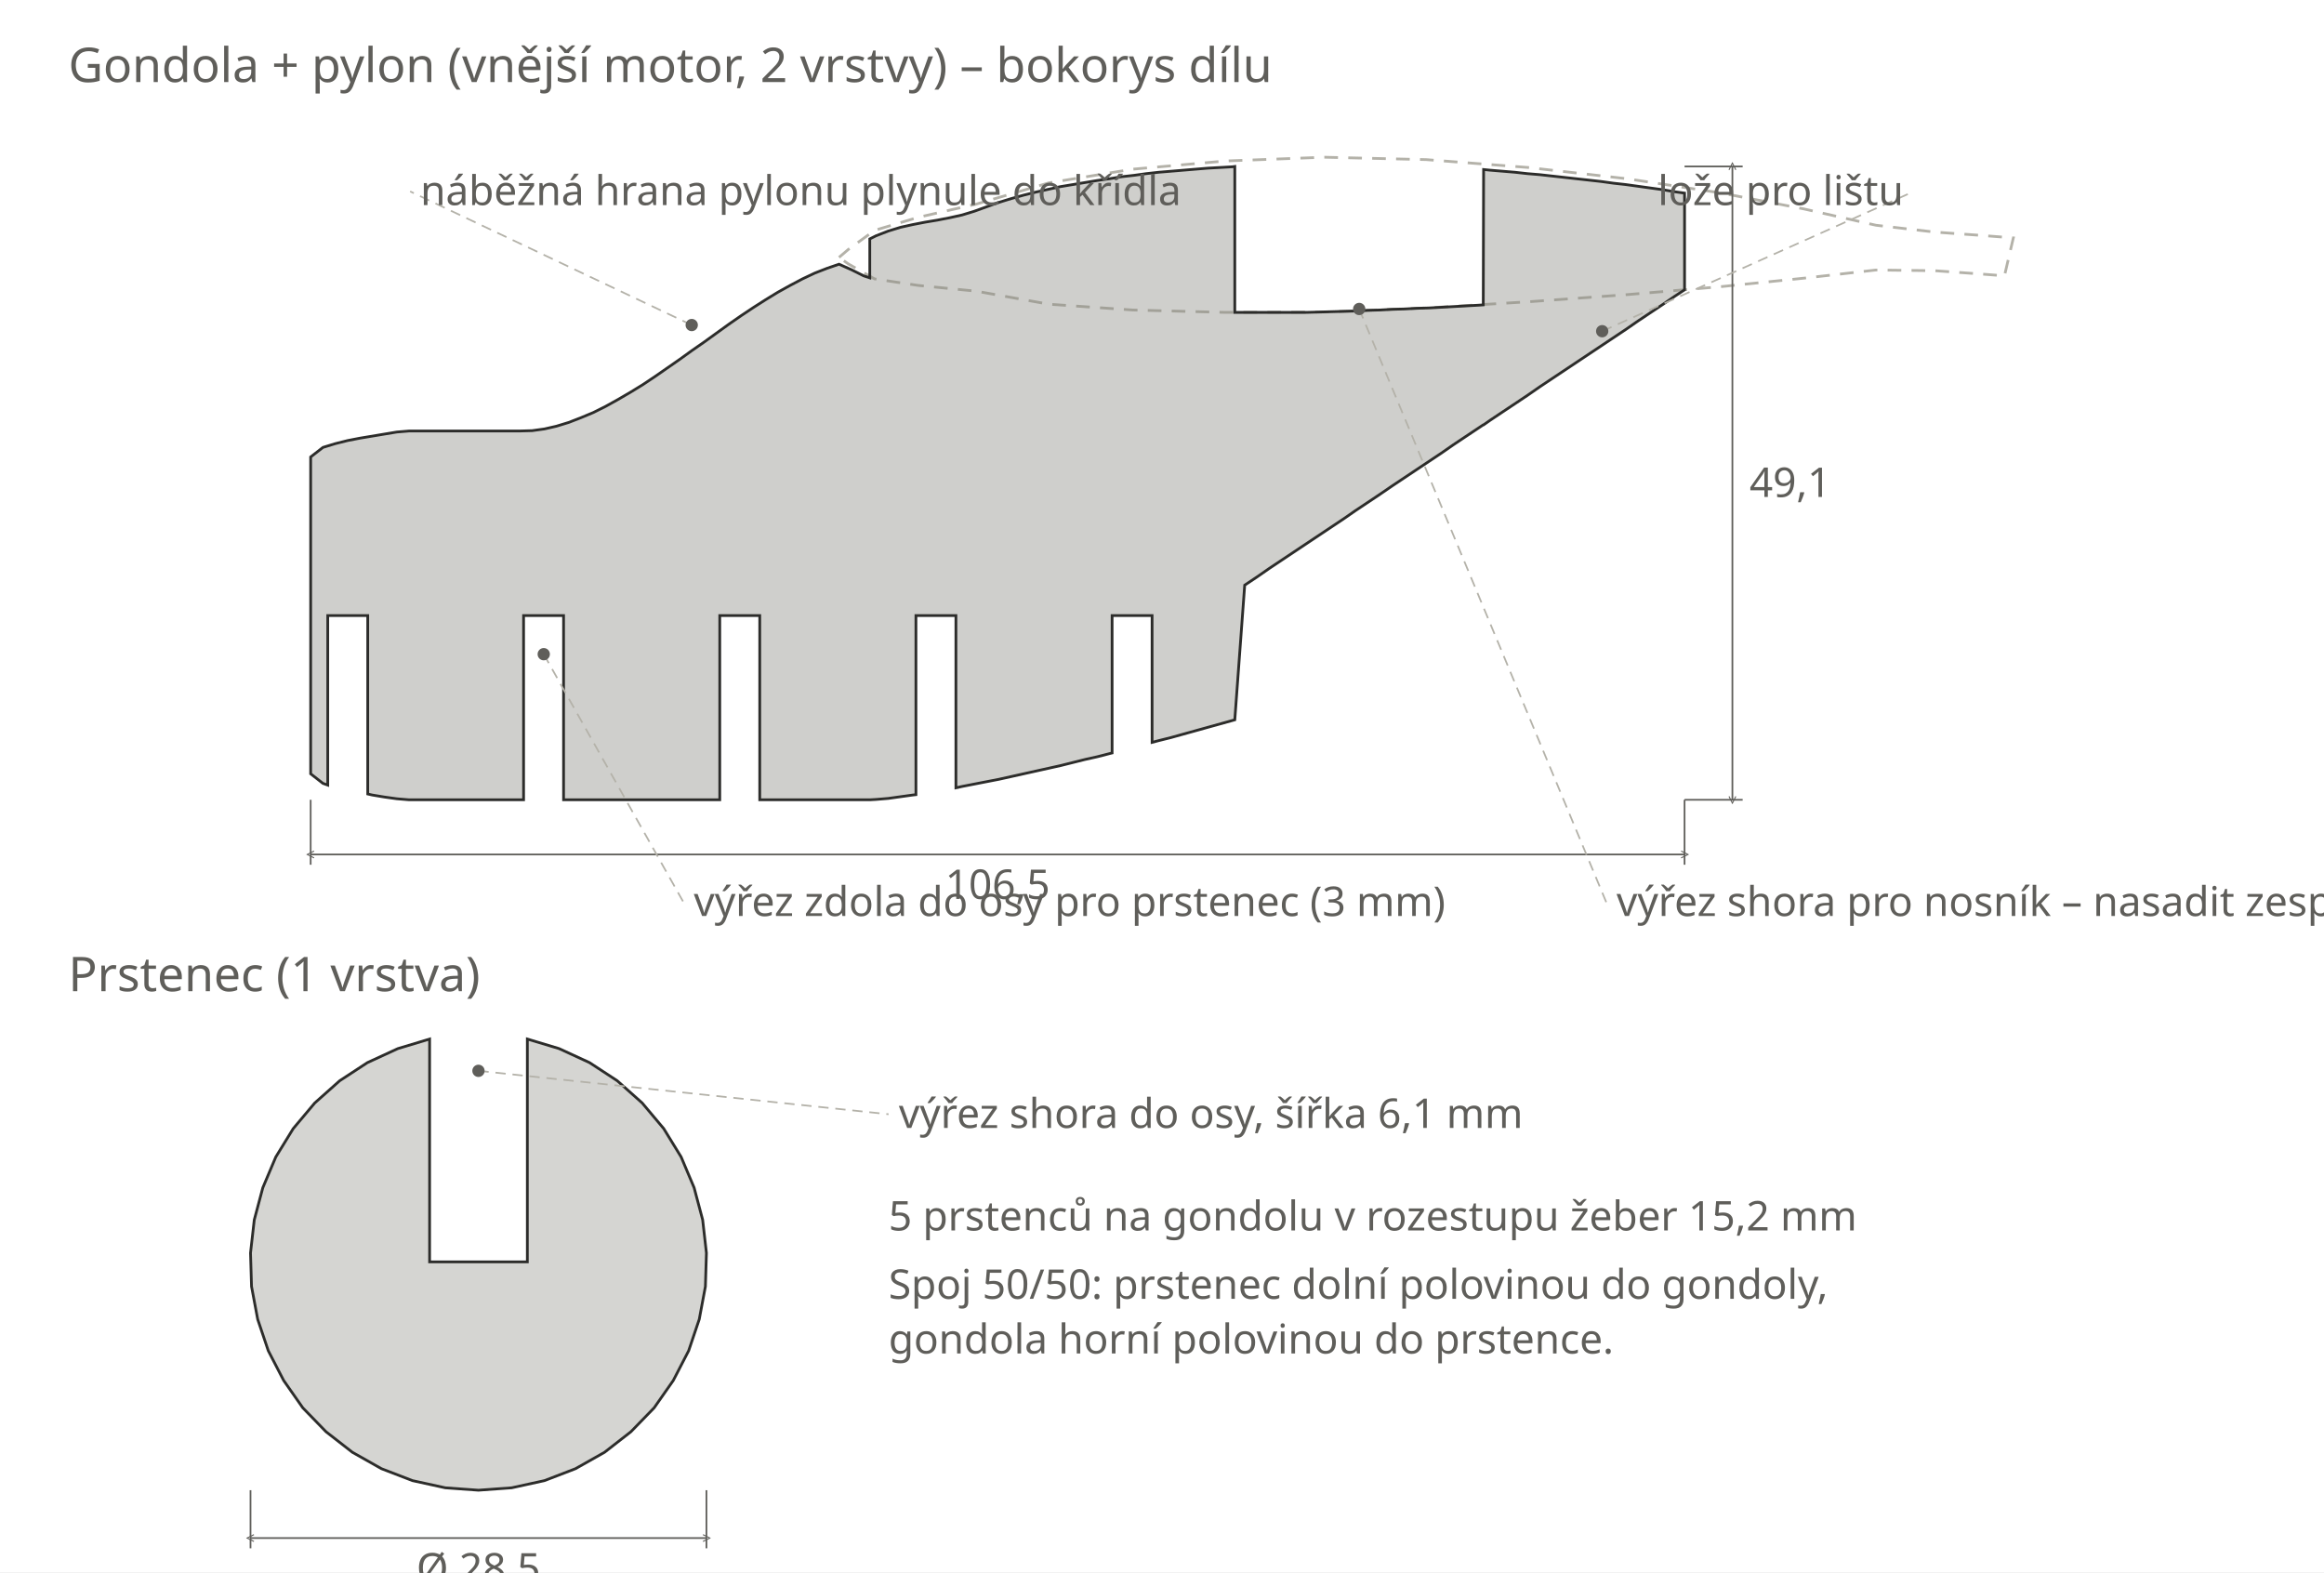
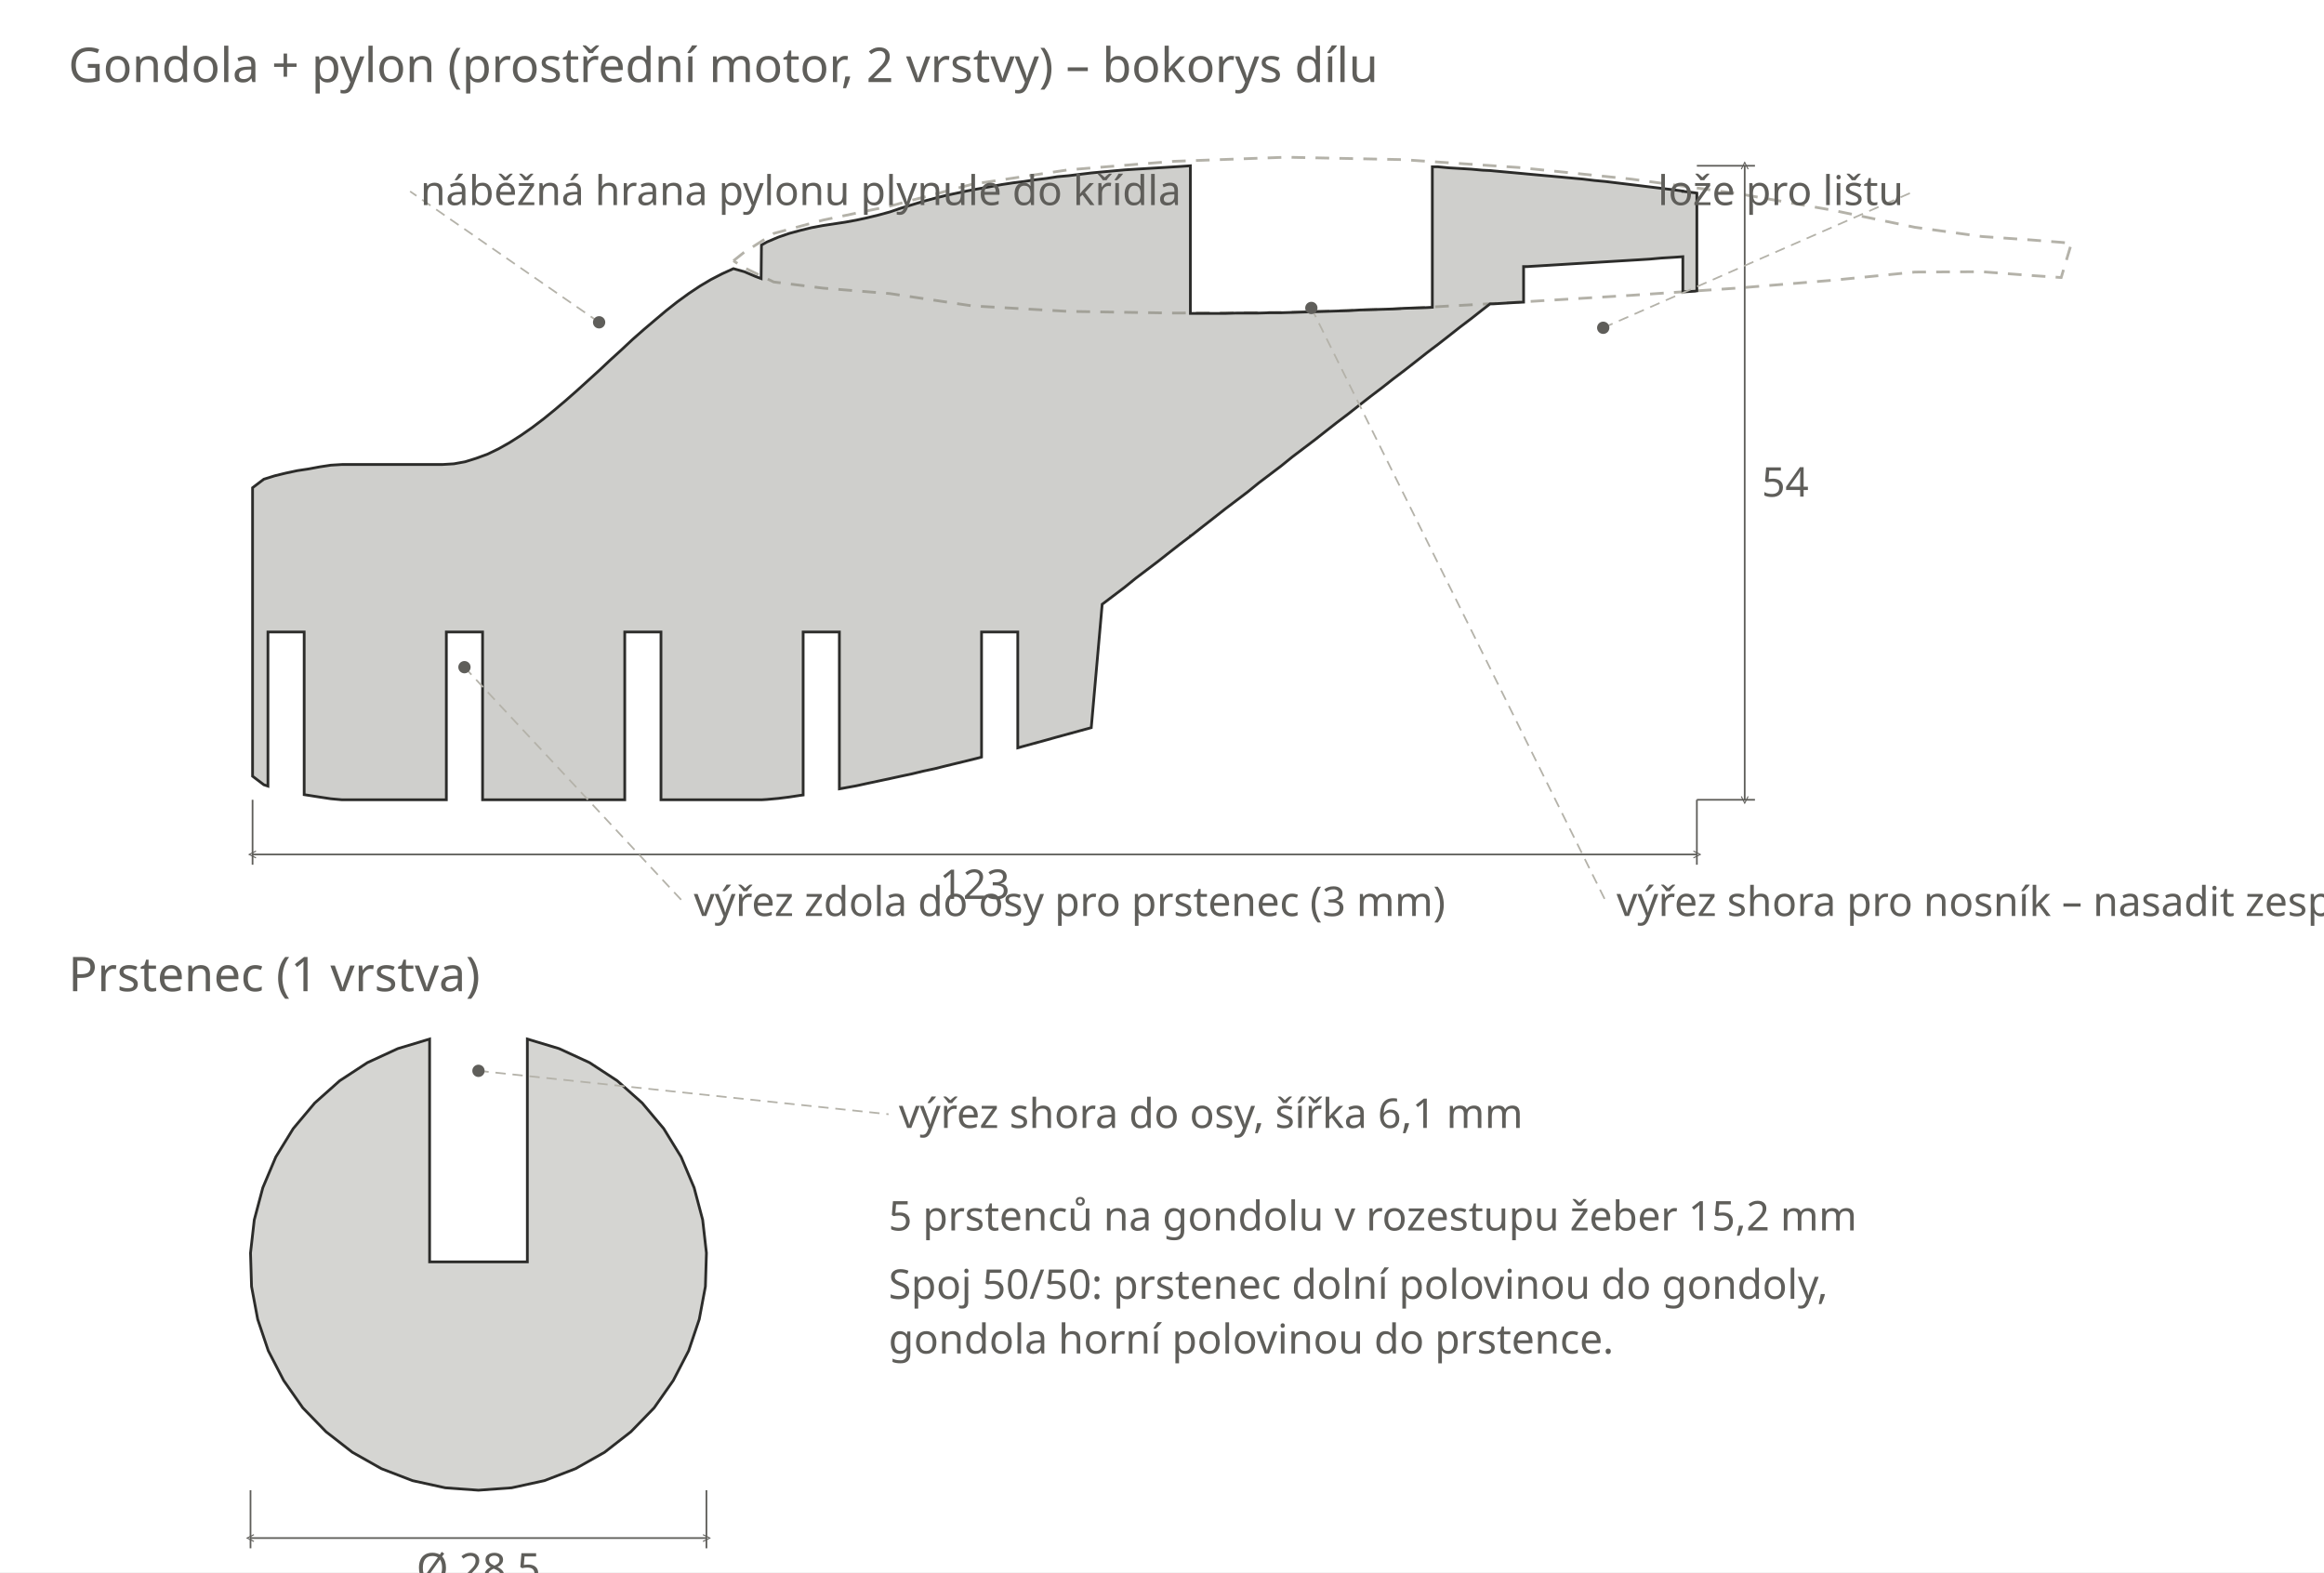
<svg xmlns="http://www.w3.org/2000/svg" width="680" viewBox="0 0 680 460" role="img">
  <defs>
    <marker id="dm" viewBox="0 0 10 10" refX="5" refY="5" markerWidth="5" markerHeight="5" orient="auto-start-reverse">
      <path d="M1 1L9 5L1 9" fill="none" stroke="#5f5e5a" stroke-width="1.2" />
    </marker>
  </defs>
  <rect width="680" height="460" fill="#fff" />
-   <text x="20.0" y="24.0" text-anchor="start" font-family="sans-serif" font-size="14" fill="#5f5e5a">Gondola + pylon (vnější motor, 2 vrstvy) – bokorys dílu</text>
-   <polyline points="245.5,75.3 248.2,73.0 255.9,67.4 268.6,63.6 285.7,59.7 306.9,53.5 331.4,49.5 358.6,47.1 387.5,46.0 417.3,46.7 447.1,49.0 476.1,52.3 503.2,56.4 527.7,61.1 548.9,65.9 566.1,67.9 578.7,68.8 586.5,69.4 589.1,69.6 586.5,80.7 578.7,80.1 566.1,79.2 548.9,79.0 527.7,81.4 503.2,83.9 476.1,86.2 447.1,88.3 417.3,90.1 387.5,91.3 358.6,91.4 331.4,90.7 306.9,89.0 285.7,85.2 268.6,83.5 255.9,81.6 248.2,77.2 245.5,75.3" fill="none" stroke="#b4b2a9" stroke-width="0.8" stroke-dasharray="4 3" />
-   <polygon points="90.9,133.7 94.5,130.9 98.1,129.8 101.7,128.9 105.3,128.2 108.9,127.6 112.5,127.0 116.1,126.4 119.7,126.1 123.3,126.1 126.9,126.1 130.5,126.1 134.1,126.1 137.7,126.1 141.3,126.1 144.9,126.1 148.5,126.1 152.1,126.1 155.7,126.0 159.3,125.5 162.8,124.7 166.4,123.6 170.0,122.2 173.6,120.7 177.2,118.9 180.8,116.9 184.4,114.8 188.0,112.6 191.6,110.2 195.2,107.7 198.8,105.2 202.4,102.6 206.0,100.1 209.6,97.5 213.2,94.9 216.8,92.4 220.4,90.0 224.0,87.7 227.6,85.5 231.2,83.5 234.8,81.6 238.4,79.9 242.0,78.5 245.5,77.3 249.1,78.9 252.7,80.7 254.5,81.3 254.5,69.9 256.3,69.0 259.9,67.6 263.5,66.5 267.1,65.7 270.7,65.0 274.3,64.4 277.9,63.7 281.5,62.9 285.1,61.8 288.7,60.5 292.3,59.2 295.9,58.1 299.5,57.1 303.1,56.2 306.7,55.4 310.3,54.6 313.9,54.0 317.5,53.4 321.1,52.8 324.6,52.3 328.2,51.7 331.8,51.3 335.4,50.8 339.0,50.4 342.6,50.1 346.2,49.8 349.8,49.5 353.4,49.2 357.0,49.0 360.6,48.8 361.3,48.7 361.3,91.4 364.2,91.4 367.8,91.4 371.4,91.4 375.0,91.4 378.6,91.4 382.2,91.4 385.8,91.3 389.4,91.2 393.0,91.1 396.6,91.0 400.2,90.8 403.8,90.7 407.3,90.5 410.9,90.4 414.5,90.2 418.1,90.1 421.7,89.9 425.3,89.7 428.9,89.5 432.5,89.3 434.0,89.2 434.1,49.6 436.1,49.8 439.7,50.1 443.3,50.4 446.9,50.8 450.5,51.1 454.1,51.5 457.7,51.9 461.3,52.3 464.9,52.7 468.5,53.1 472.1,53.6 475.7,54.0 479.3,54.5 482.9,55.0 486.5,55.5 490.0,56.1 492.9,56.5 492.9,56.5 492.9,84.8 492.9,84.8 490.0,86.7 486.5,89.1 482.9,91.5 479.3,93.9 475.7,96.4 472.1,98.8 468.5,101.2 464.9,103.6 461.3,106.0 457.7,108.4 454.1,110.8 450.5,113.2 446.9,115.7 443.3,118.1 439.7,120.5 436.1,122.9 434.1,124.3 434.0,124.3 432.5,125.3 428.9,127.7 425.3,130.1 421.7,132.6 418.1,135.0 414.5,137.4 410.9,139.8 407.3,142.2 403.8,144.6 400.2,147.0 396.6,149.4 393.0,151.9 389.4,154.3 385.8,156.7 382.2,159.1 378.6,161.5 375.0,163.9 371.4,166.3 367.8,168.8 364.2,171.2 361.3,210.6 361.3,210.6 360.6,210.8 357.0,211.8 353.4,212.8 349.8,213.8 346.2,214.8 342.6,215.8 339.0,216.7 337.1,217.2 337.1,180.1 325.4,180.1 325.4,220.3 324.6,220.5 321.1,221.4 317.5,222.2 313.9,223.1 310.3,224.0 306.7,224.8 303.1,225.6 299.5,226.4 295.9,227.2 292.3,228.0 288.7,228.7 285.1,229.4 281.5,230.1 279.7,230.5 279.7,180.1 268.0,180.1 268.0,232.5 267.1,232.6 263.5,233.1 259.9,233.6 256.3,233.9 254.5,234.0 254.5,234.0 252.7,234.0 249.1,234.0 245.5,234.0 242.0,234.0 238.4,234.0 234.8,234.0 231.2,234.0 227.6,234.0 224.0,234.0 222.3,234.0 222.3,180.1 210.6,180.1 210.6,234.0 209.6,234.0 206.0,234.0 202.4,234.0 198.8,234.0 195.2,234.0 191.6,234.0 188.0,234.0 184.4,234.0 180.8,234.0 177.2,234.0 173.6,234.0 170.0,234.0 166.4,234.0 164.9,234.0 164.9,180.1 153.2,180.1 153.2,234.0 152.1,234.0 148.5,234.0 144.9,234.0 141.3,234.0 137.7,234.0 134.1,234.0 130.5,234.0 126.9,234.0 123.3,234.0 119.7,234.0 116.1,233.7 112.5,233.2 108.9,232.6 107.6,232.3 107.6,180.1 95.9,180.1 95.9,229.7 94.5,229.2 90.9,226.4" fill="#888780" fill-opacity="0.4" stroke="#2c2c2a" stroke-width="0.8" />
-   <line x1="90.9" y1="234.0" x2="90.9" y2="253.0" stroke="#5f5e5a" stroke-width="0.5" />
-   <line x1="492.9" y1="234.0" x2="492.9" y2="253.0" stroke="#5f5e5a" stroke-width="0.5" />
-   <line x1="90.9" y1="250.0" x2="492.9" y2="250.0" stroke="#5f5e5a" stroke-width="0.5" marker-start="url(#dm)" marker-end="url(#dm)" />
-   <text x="291.9" y="263.0" text-anchor="middle" font-family="sans-serif" font-size="12" fill="#5f5e5a">106,5</text>
-   <line x1="492.9" y1="234.0" x2="509.9" y2="234.0" stroke="#5f5e5a" stroke-width="0.5" />
-   <line x1="492.9" y1="48.7" x2="509.9" y2="48.7" stroke="#5f5e5a" stroke-width="0.5" />
-   <line x1="506.9" y1="234.0" x2="506.9" y2="48.7" stroke="#5f5e5a" stroke-width="0.5" marker-start="url(#dm)" marker-end="url(#dm)" />
-   <text x="511.9" y="145.4" text-anchor="start" font-family="sans-serif" font-size="12" fill="#5f5e5a">49,1</text>
-   <line x1="159.1" y1="191.4" x2="200" y2="264" stroke="#b4b2a9" stroke-width="0.5" stroke-dasharray="3 2" />
-   <circle cx="159.1" cy="191.4" r="1.8" fill="#5f5e5a" />
+   <text x="20.0" y="24.0" text-anchor="start" font-family="sans-serif" font-size="14" fill="#5f5e5a">Gondola + pylon (prostřední motor, 2 vrstvy) – bokorys dílu</text>
+   <polyline points="214.6,76.3 217.5,74.0 226.4,68.3 240.8,64.4 260.4,60.3 284.5,53.9 312.5,49.7 343.4,47.2 376.3,46.0 410.3,46.7 444.3,49.0 477.3,52.4 508.2,56.6 536.2,61.5 560.3,66.5 579.9,69.2 594.3,70.2 603.1,70.9 606.1,71.2 603.1,81.2 594.3,80.6 579.9,79.5 560.3,79.6 536.2,82.0 508.2,84.3 477.3,86.4 444.3,88.4 410.3,90.3 376.3,91.4 343.4,91.6 312.5,91.1 284.5,89.5 260.4,85.9 240.8,84.3 226.4,82.5 217.5,78.2 214.6,76.3" fill="none" stroke="#b4b2a9" stroke-width="0.8" stroke-dasharray="4 3" />
+   <polygon points="73.9,142.7 77.2,140.2 80.4,139.2 83.7,138.4 87.0,137.7 90.3,137.2 93.5,136.6 96.8,136.1 100.1,135.9 103.3,135.9 106.6,135.9 109.9,135.9 113.2,135.9 116.4,135.9 119.7,135.9 123.0,135.9 126.2,135.9 129.5,135.9 132.8,135.7 136.1,135.1 139.3,134.1 142.6,132.9 145.9,131.3 149.1,129.5 152.4,127.4 155.7,125.1 159.0,122.6 162.2,120.0 165.5,117.2 168.8,114.3 172.0,111.4 175.3,108.4 178.6,105.3 181.9,102.3 185.1,99.3 188.4,96.4 191.7,93.6 194.9,90.9 198.2,88.3 201.5,85.9 204.8,83.7 208.0,81.8 211.3,80.1 214.6,78.6 217.8,79.5 221.1,80.9 222.7,81.5 222.8,71.7 224.4,70.8 227.7,69.4 230.9,68.3 234.2,67.4 237.5,66.6 240.7,66.0 244.0,65.5 247.3,65.0 250.6,64.4 253.8,63.7 257.1,62.9 260.4,62.0 263.6,60.9 266.9,59.9 270.2,58.9 273.5,58.0 276.7,57.2 280.0,56.5 283.3,55.8 286.5,55.2 289.8,54.6 293.1,54.0 296.4,53.5 299.6,53.1 302.9,52.6 306.2,52.2 309.4,51.7 312.7,51.4 316.0,51.0 319.3,50.6 322.5,50.3 325.8,50.0 329.1,49.7 332.3,49.5 335.6,49.3 338.9,49.1 342.2,48.9 345.4,48.7 348.3,48.5 348.3,91.7 348.7,91.7 352.0,91.7 355.2,91.7 358.5,91.7 361.8,91.6 365.1,91.6 368.3,91.6 371.6,91.5 374.9,91.5 378.1,91.4 381.4,91.3 384.7,91.2 388.0,91.1 391.2,91.0 394.5,90.9 397.8,90.7 401.0,90.6 404.3,90.5 407.6,90.4 410.9,90.2 414.1,90.1 417.4,90.0 419.1,89.9 419.1,48.8 420.7,48.8 423.9,49.1 427.2,49.3 430.5,49.5 433.8,49.8 436.0,49.9 436.0,49.9 437.0,50.0 440.3,50.3 443.6,50.6 445.8,50.8 445.8,50.8 446.8,50.9 450.1,51.2 453.4,51.5 456.7,51.8 459.9,52.1 463.2,52.4 466.5,52.8 469.7,53.1 473.0,53.5 476.3,53.9 479.6,54.3 482.8,54.7 486.1,55.1 489.4,55.5 492.4,55.9 492.4,56.0 492.6,56.0 495.9,56.4 496.5,56.5 496.5,85.1 495.9,85.2 492.6,85.4 492.4,85.4 492.4,75.1 489.4,75.3 486.1,75.5 482.8,75.8 479.6,76.0 476.3,76.2 473.0,76.4 469.7,76.6 466.5,76.8 463.2,77.0 459.9,77.2 456.7,77.4 453.4,77.6 450.1,77.8 446.8,78.0 445.8,78.0 445.8,88.4 443.6,88.5 440.3,88.7 437.0,88.9 436.0,88.9 436.0,88.9 433.8,90.6 430.5,93.2 427.2,95.7 423.9,98.3 420.7,100.8 419.1,102.0 419.1,102.0 417.4,103.3 414.1,105.9 410.9,108.4 407.6,110.9 404.3,113.5 401.0,116.0 397.8,118.5 394.5,121.1 391.2,123.6 388.0,126.1 384.7,128.7 381.4,131.2 378.1,133.7 374.9,136.3 371.6,138.8 368.3,141.3 365.1,143.9 361.8,146.4 358.5,148.9 355.2,151.5 352.0,154.0 348.7,156.6 348.3,156.8 348.3,156.9 345.4,159.1 342.2,161.6 338.9,164.2 335.6,166.7 332.3,169.2 329.1,171.8 325.8,174.3 322.5,176.8 319.3,212.9 316.0,213.8 312.7,214.7 309.4,215.6 306.2,216.5 302.9,217.4 299.6,218.3 297.8,218.8 297.8,184.9 287.2,184.9 287.2,221.5 286.5,221.7 283.3,222.5 280.0,223.3 276.7,224.1 273.5,224.9 270.2,225.6 266.9,226.4 263.6,227.1 260.4,227.8 257.1,228.5 253.8,229.2 250.6,229.9 247.3,230.5 245.6,230.8 245.6,184.9 235.0,184.9 235.0,232.6 234.2,232.7 230.9,233.2 227.7,233.6 224.4,233.9 222.8,234.0 222.7,234.0 221.1,234.0 217.8,234.0 214.6,234.0 211.3,234.0 208.0,234.0 204.8,234.0 201.5,234.0 198.2,234.0 194.9,234.0 193.4,234.0 193.4,184.9 182.8,184.9 182.8,234.0 181.9,234.0 178.6,234.0 175.3,234.0 172.0,234.0 168.8,234.0 165.5,234.0 162.2,234.0 159.0,234.0 155.7,234.0 152.4,234.0 149.1,234.0 145.9,234.0 142.6,234.0 141.2,234.0 141.2,184.9 130.6,184.9 130.6,234.0 129.5,234.0 126.2,234.0 123.0,234.0 119.7,234.0 116.4,234.0 113.2,234.0 109.9,234.0 106.6,234.0 103.3,234.0 100.1,234.0 96.8,233.7 93.5,233.2 90.3,232.7 89.0,232.5 89.0,184.9 78.4,184.9 78.4,230.0 77.2,229.6 73.9,227.1" fill="#888780" fill-opacity="0.4" stroke="#2c2c2a" stroke-width="0.8" />
+   <line x1="73.9" y1="234.0" x2="73.9" y2="253.0" stroke="#5f5e5a" stroke-width="0.5" />
+   <line x1="496.5" y1="234.0" x2="496.5" y2="253.0" stroke="#5f5e5a" stroke-width="0.5" />
+   <line x1="73.9" y1="250.0" x2="496.5" y2="250.0" stroke="#5f5e5a" stroke-width="0.5" marker-start="url(#dm)" marker-end="url(#dm)" />
+   <text x="285.2" y="263.0" text-anchor="middle" font-family="sans-serif" font-size="12" fill="#5f5e5a">123</text>
+   <line x1="496.5" y1="234.0" x2="513.5" y2="234.0" stroke="#5f5e5a" stroke-width="0.5" />
+   <line x1="496.5" y1="48.5" x2="513.5" y2="48.5" stroke="#5f5e5a" stroke-width="0.5" />
+   <line x1="510.5" y1="234.0" x2="510.5" y2="48.5" stroke="#5f5e5a" stroke-width="0.5" marker-start="url(#dm)" marker-end="url(#dm)" />
+   <text x="515.5" y="145.3" text-anchor="start" font-family="sans-serif" font-size="12" fill="#5f5e5a">54</text>
+   <line x1="135.9" y1="195.2" x2="200" y2="264" stroke="#b4b2a9" stroke-width="0.5" stroke-dasharray="3 2" />
+   <circle cx="135.9" cy="195.2" r="1.8" fill="#5f5e5a" />
  <text x="203.0" y="268.0" text-anchor="start" font-family="sans-serif" font-size="12" fill="#5f5e5a">výřez zdola do osy pro prstenec (3 mm)</text>
-   <line x1="397.7" y1="90.4" x2="470" y2="264" stroke="#b4b2a9" stroke-width="0.5" stroke-dasharray="3 2" />
-   <circle cx="397.7" cy="90.4" r="1.8" fill="#5f5e5a" />
+   <line x1="383.7" y1="90.1" x2="470" y2="264" stroke="#b4b2a9" stroke-width="0.5" stroke-dasharray="3 2" />
+   <circle cx="383.7" cy="90.1" r="1.8" fill="#5f5e5a" />
  <text x="473.0" y="268.0" text-anchor="start" font-family="sans-serif" font-size="12" fill="#5f5e5a">výřez shora pro nosník – nasadit zespodu, lepit</text>
-   <line x1="202.4" y1="95.1" x2="120" y2="56" stroke="#b4b2a9" stroke-width="0.5" stroke-dasharray="3 2" />
-   <circle cx="202.4" cy="95.1" r="1.8" fill="#5f5e5a" />
+   <line x1="175.3" y1="94.3" x2="120" y2="56" stroke="#b4b2a9" stroke-width="0.5" stroke-dasharray="3 2" />
+   <circle cx="175.3" cy="94.3" r="1.8" fill="#5f5e5a" />
  <text x="123.0" y="60.0" text-anchor="start" font-family="sans-serif" font-size="12" fill="#5f5e5a">náběžná hrana pylonu plynule do křídla</text>
-   <line x1="468.8" y1="96.9" x2="560" y2="56" stroke="#b4b2a9" stroke-width="0.5" stroke-dasharray="3 2" />
-   <circle cx="468.8" cy="96.9" r="1.8" fill="#5f5e5a" />
+   <line x1="469.1" y1="95.9" x2="560" y2="56" stroke="#b4b2a9" stroke-width="0.5" stroke-dasharray="3 2" />
+   <circle cx="469.1" cy="95.9" r="1.8" fill="#5f5e5a" />
  <text x="557.0" y="60.0" text-anchor="end" font-family="sans-serif" font-size="12" fill="#5f5e5a">lože pro lištu</text>
  <text x="20.0" y="290.0" text-anchor="start" font-family="sans-serif" font-size="14" fill="#5f5e5a">Prstenec (1 vrstva)</text>
  <polygon points="154.3,369.2 154.3,304.0 163.6,306.8 172.5,310.9 180.6,316.2 187.9,322.7 194.2,330.2 199.3,338.5 203.1,347.5 205.6,356.9 206.7,366.6 206.4,376.4 204.6,386.0 201.5,395.2 197.0,403.9 191.4,411.9 184.6,418.9 176.9,424.9 168.4,429.7 159.3,433.2 149.7,435.3 140.0,436.0 130.3,435.3 120.7,433.2 111.6,429.7 103.1,424.9 95.4,418.9 88.6,411.9 83.0,403.9 78.5,395.2 75.4,386.0 73.6,376.4 73.3,366.6 74.4,356.9 76.9,347.5 80.7,338.5 85.8,330.2 92.1,322.7 99.4,316.2 107.5,310.9 116.4,306.8 125.7,304.0 125.7,369.2" fill="#888780" fill-opacity="0.35" stroke="#2c2c2a" stroke-width="0.8" />
  <line x1="73.3" y1="436.0" x2="73.3" y2="453.0" stroke="#5f5e5a" stroke-width="0.5" />
  <line x1="206.7" y1="436.0" x2="206.7" y2="453.0" stroke="#5f5e5a" stroke-width="0.5" />
  <line x1="73.3" y1="450.0" x2="206.7" y2="450.0" stroke="#5f5e5a" stroke-width="0.5" marker-start="url(#dm)" marker-end="url(#dm)" />
  <text x="140.0" y="463.0" text-anchor="middle" font-family="sans-serif" font-size="12" fill="#5f5e5a">Ø 28,5</text>
  <line x1="140.0" y1="313.3" x2="260" y2="326" stroke="#b4b2a9" stroke-width="0.5" stroke-dasharray="3 2" />
  <circle cx="140.0" cy="313.3" r="1.8" fill="#5f5e5a" />
  <text x="263.0" y="330.0" text-anchor="start" font-family="sans-serif" font-size="12" fill="#5f5e5a">výřez shora do osy, šířka 6,1 mm</text>
  <text x="260.0" y="360.0" text-anchor="start" font-family="sans-serif" font-size="12" fill="#5f5e5a">5 prstenců na gondolu v rozestupu žeber 15,2 mm</text>
  <text x="260.0" y="380.0" text-anchor="start" font-family="sans-serif" font-size="12" fill="#5f5e5a">Spoj 50/50: prstenec dolní polovinou do gondoly,</text>
  <text x="260.0" y="396.0" text-anchor="start" font-family="sans-serif" font-size="12" fill="#5f5e5a">gondola horní polovinou do prstence.</text>
</svg>
